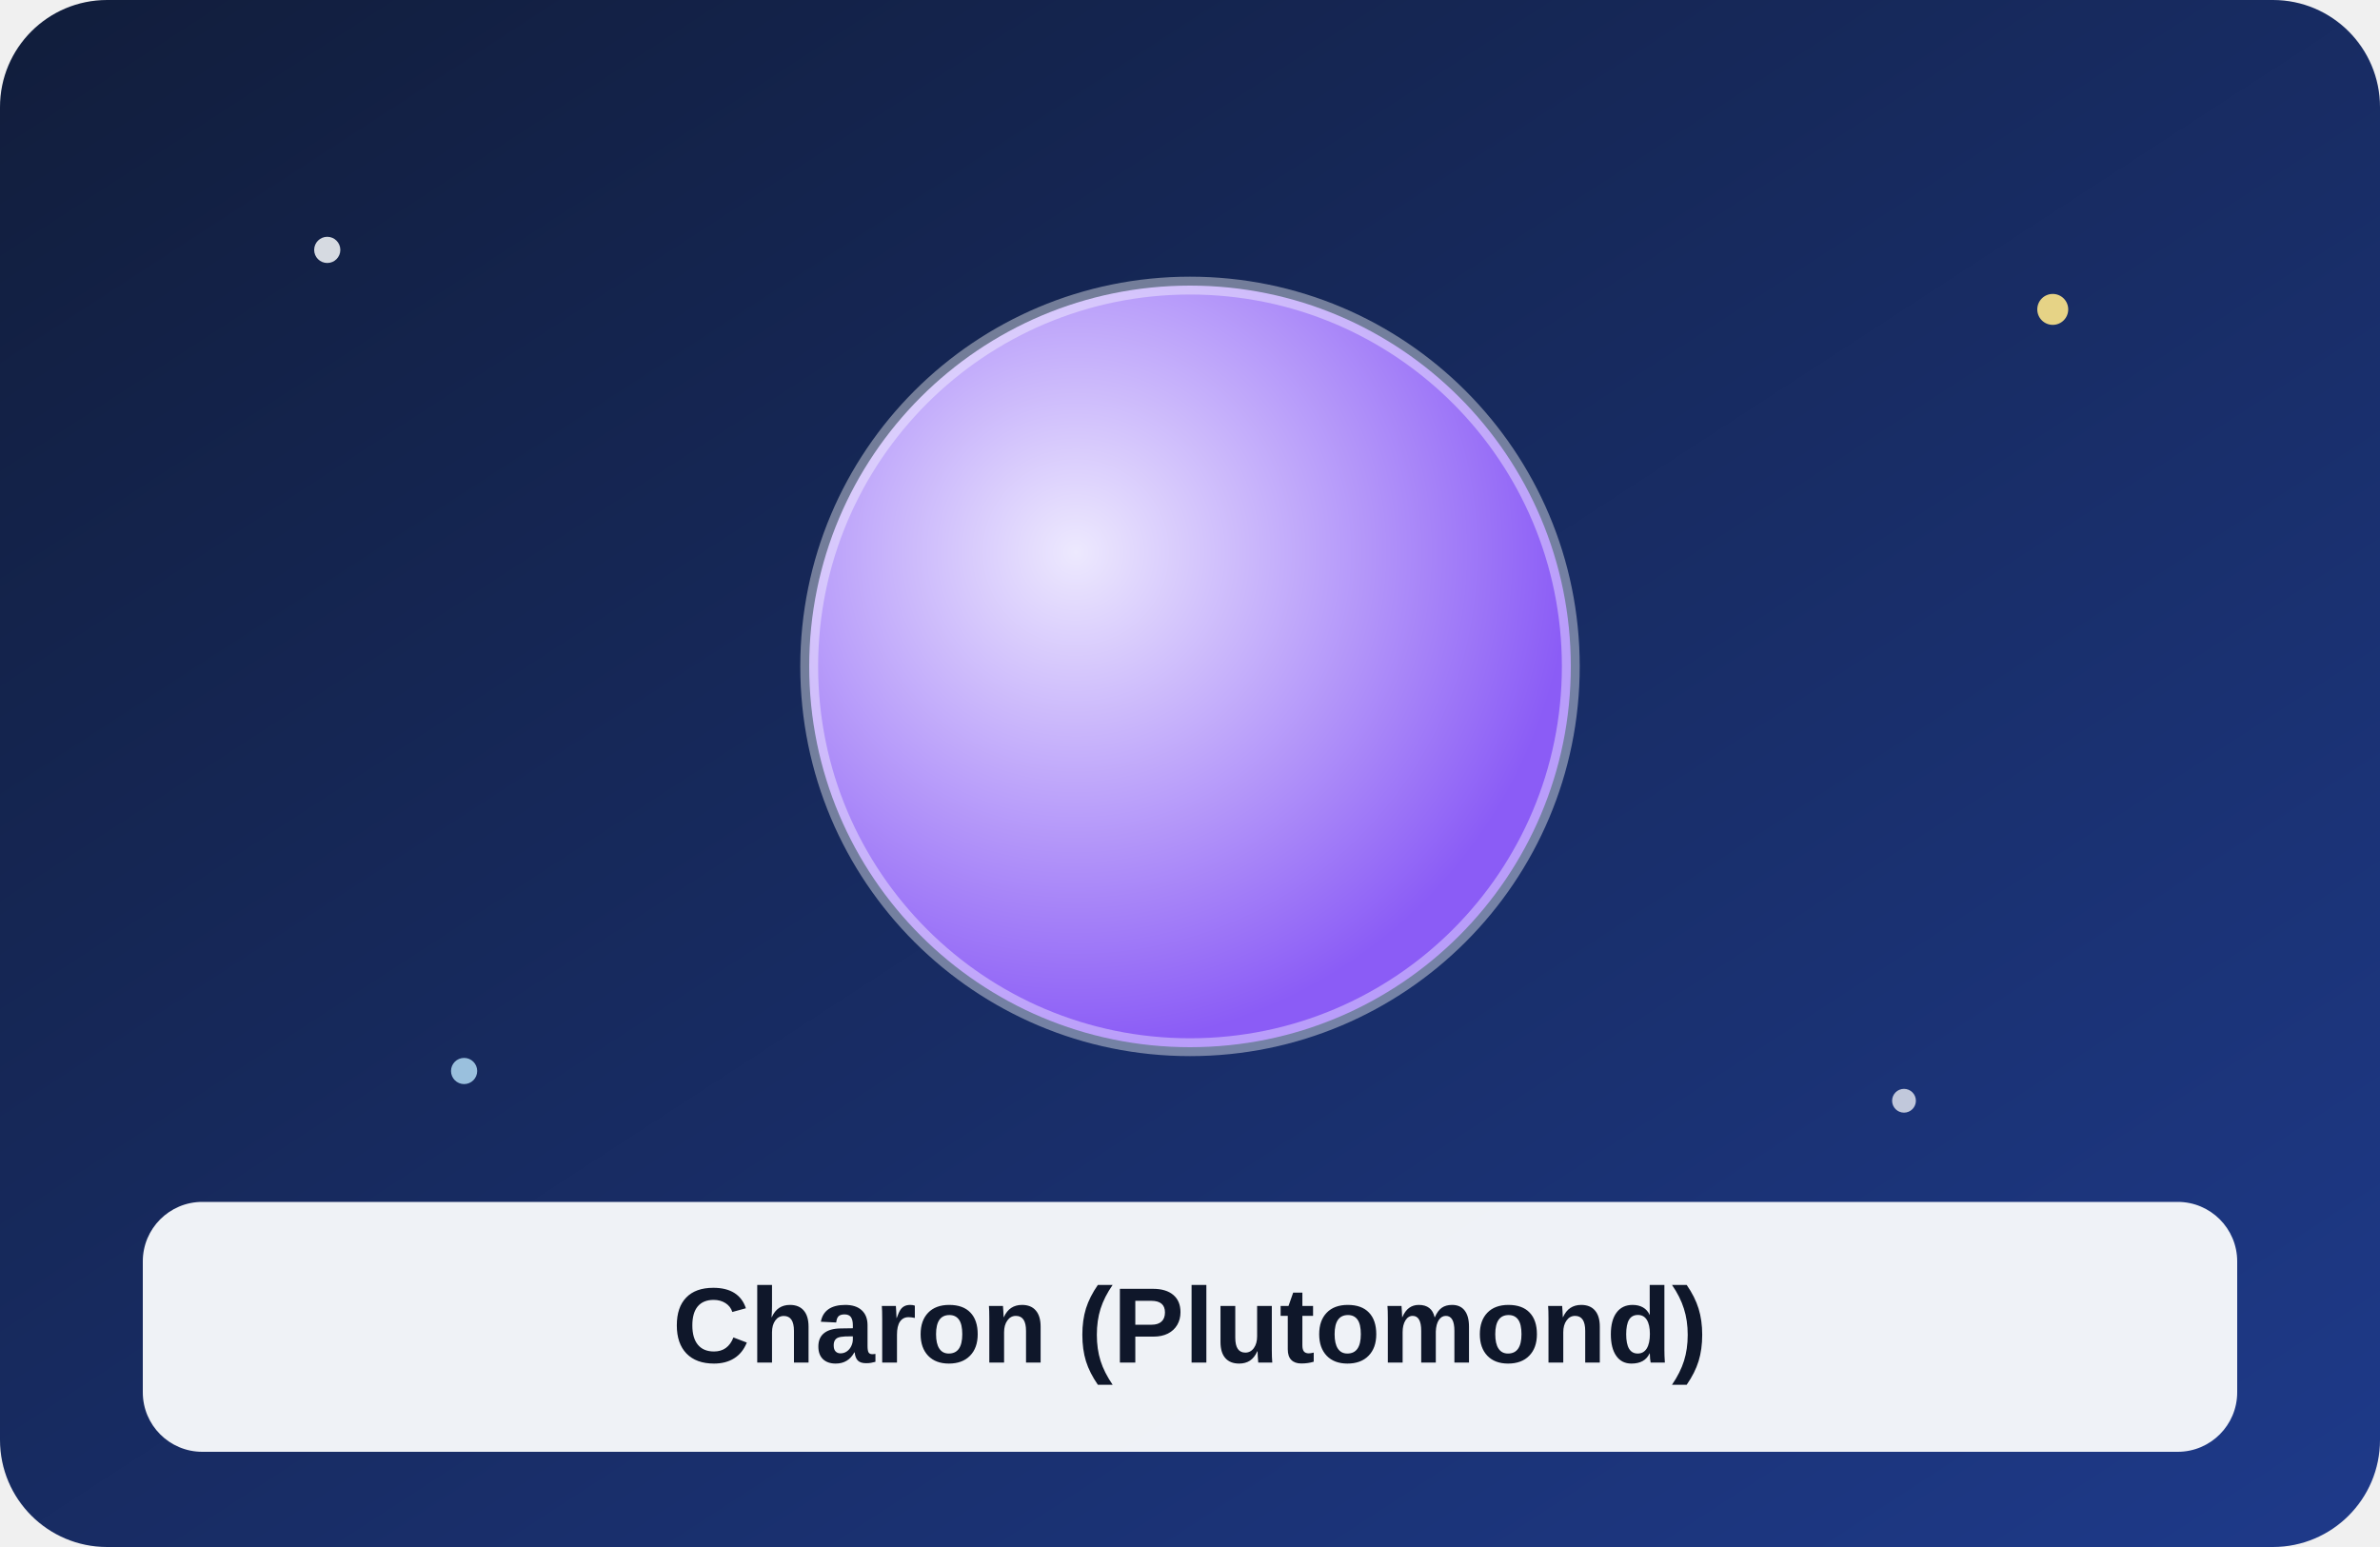
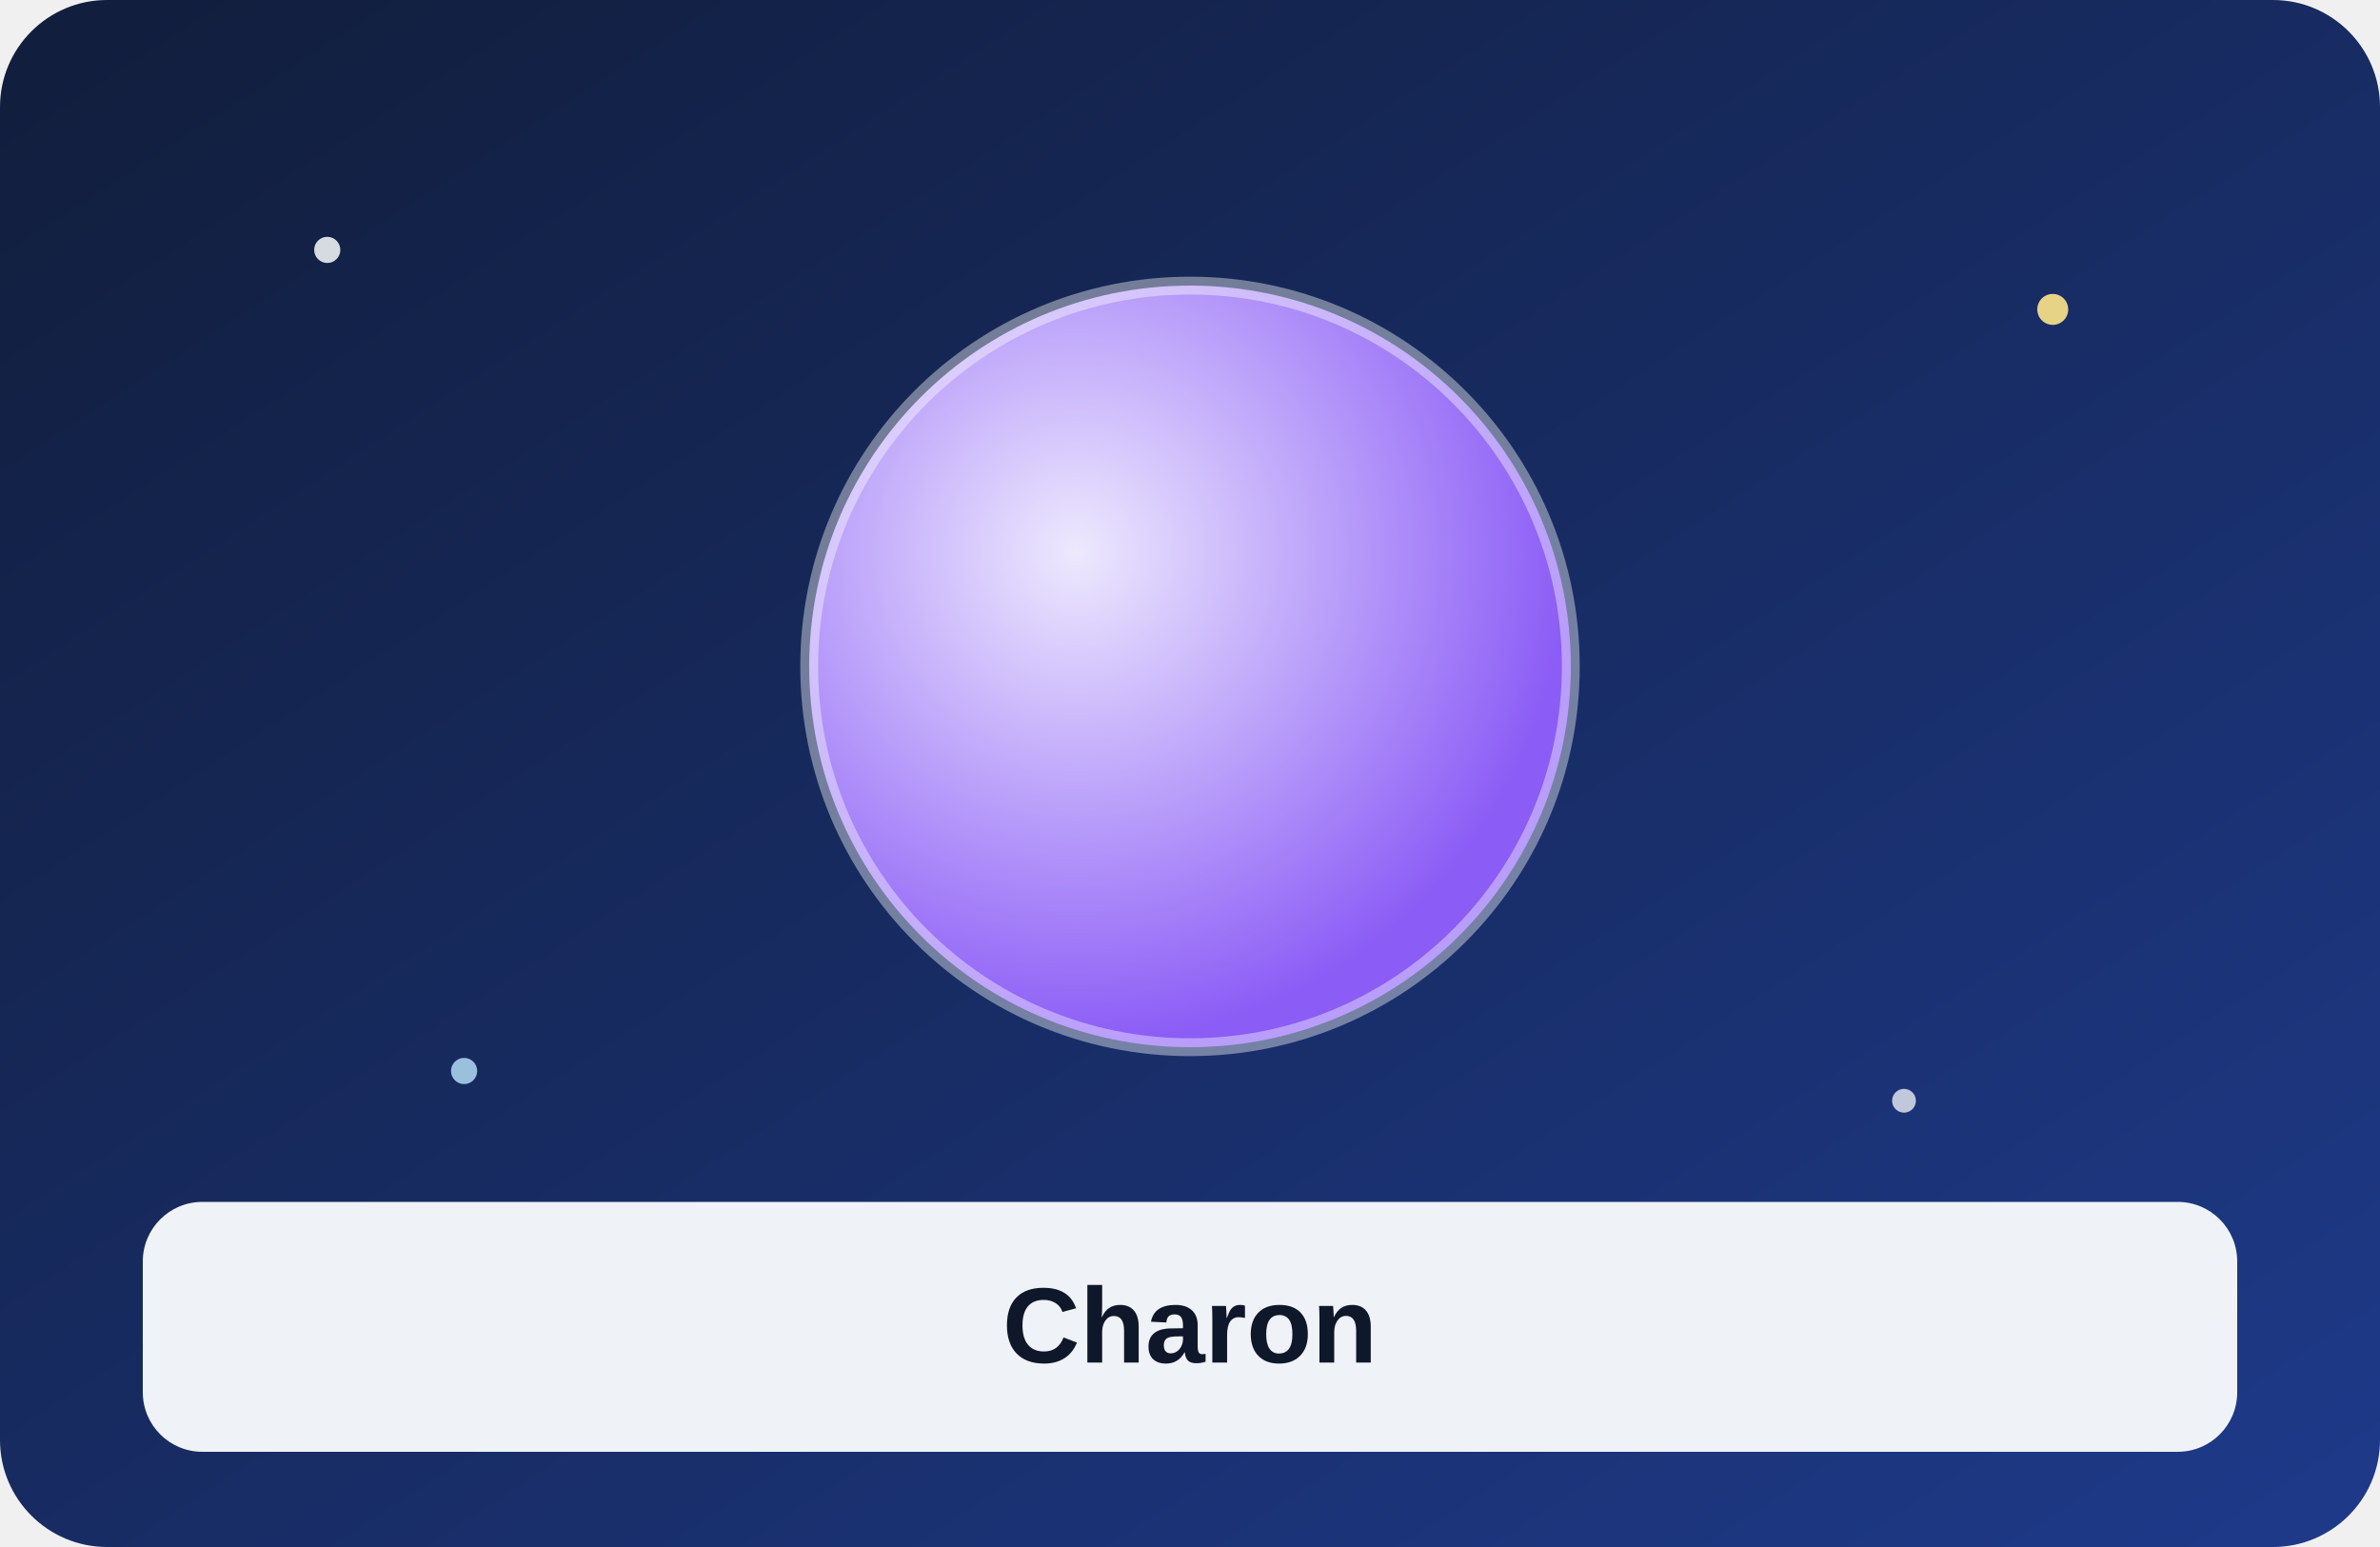
<svg xmlns="http://www.w3.org/2000/svg" viewBox="0 0 400 260" width="400" height="260">
  <defs>
    <linearGradient id="bg" x1="0" y1="0" x2="1" y2="1">
      <stop offset="0%" stop-color="#111D3B" />
      <stop offset="100%" stop-color="#1E3A8A" />
    </linearGradient>
    <radialGradient id="orb" cx="35%" cy="35%" r="65%">
      <stop offset="0%" stop-color="#EDE9FE" />
      <stop offset="100%" stop-color="#8B5CF6" />
    </radialGradient>
  </defs>
  <rect width="400" height="260" rx="18" fill="url(#bg)" />
  <circle cx="55" cy="42" r="2.2" fill="#F8FAFC" opacity="0.85" />
  <circle cx="345" cy="52" r="2.6" fill="#FDE68A" opacity="0.9" />
  <circle cx="320" cy="185" r="2" fill="#F8FAFC" opacity="0.75" />
  <circle cx="78" cy="180" r="2.2" fill="#BAE6FD" opacity="0.8" />
  <circle cx="200" cy="112" r="64" fill="url(#orb)" stroke="#FFFFFF" stroke-width="3" stroke-opacity="0.4" />
  <rect x="24" y="202" width="352" height="42" rx="10" fill="#F8FAFC" opacity="0.96" />
-   <text x="200" y="229" font-family="Segoe UI, Arial, sans-serif" font-size="18" font-weight="700" fill="#0F172A" text-anchor="middle">Charon (Plutomond)</text>
+   <text x="200" y="229" font-family="Segoe UI, Arial, sans-serif" font-size="18" font-weight="700" fill="#0F172A" text-anchor="middle">Charon</text>
</svg>
